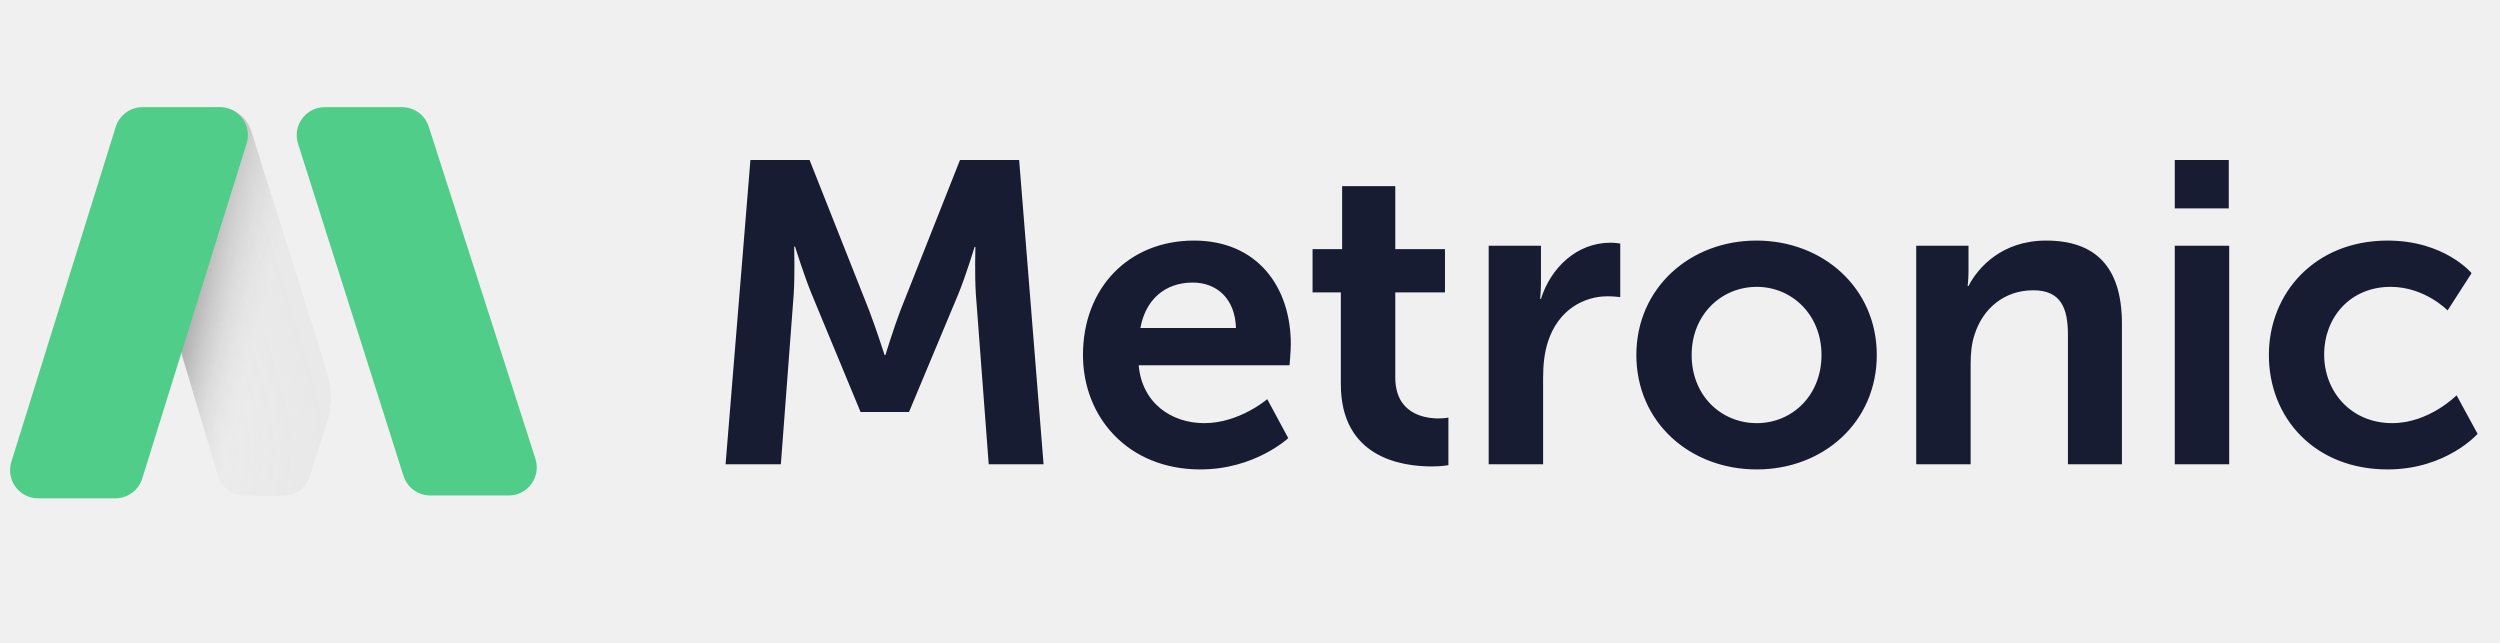
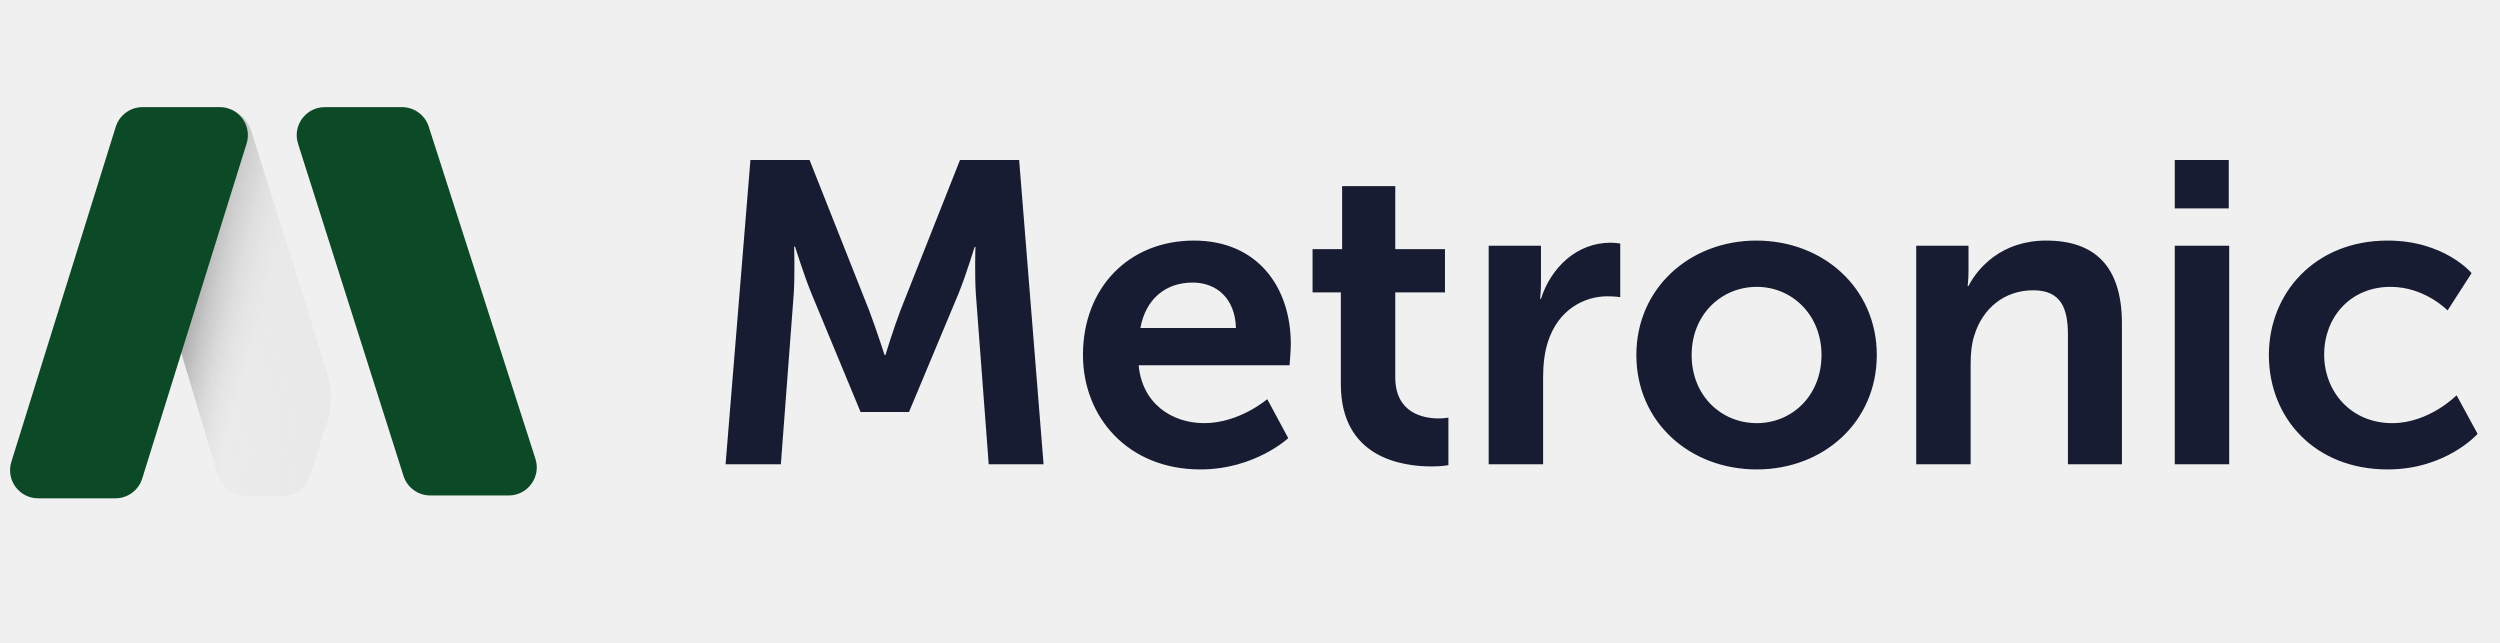
<svg xmlns="http://www.w3.org/2000/svg" width="140" height="36" viewBox="0 0 140 36" fill="none">
  <path d="M40.632 26H43.728L44.448 16.472C44.52 15.344 44.472 13.808 44.472 13.808H44.52C44.52 13.808 45.048 15.488 45.456 16.472L48.192 23.072H50.904L53.664 16.472C54.072 15.488 54.576 13.832 54.576 13.832H54.624C54.624 13.832 54.576 15.344 54.648 16.472L55.368 26H58.44L57.072 8.96H53.76L50.424 17.384C50.04 18.392 49.584 19.88 49.584 19.88H49.536C49.536 19.88 49.056 18.392 48.672 17.384L45.336 8.96H42.024L40.632 26ZM60.646 19.88C60.646 23.36 63.166 26.288 67.222 26.288C70.27 26.288 72.142 24.536 72.142 24.536L70.966 22.352C70.966 22.352 69.406 23.696 67.438 23.696C65.614 23.696 63.958 22.592 63.766 20.456H72.214C72.214 20.456 72.286 19.64 72.286 19.28C72.286 16.04 70.39 13.472 66.862 13.472C63.214 13.472 60.646 16.112 60.646 19.88ZM63.862 18.368C64.15 16.784 65.23 15.824 66.79 15.824C68.134 15.824 69.166 16.712 69.214 18.368H63.862ZM75.087 21.512C75.087 25.616 78.471 26.12 80.175 26.12C80.751 26.12 81.111 26.048 81.111 26.048V23.384C81.111 23.384 80.895 23.432 80.559 23.432C79.719 23.432 78.135 23.144 78.135 21.128V16.376H80.919V13.952H78.135V10.424H75.159V13.952H73.503V16.376H75.087V21.512ZM83.366 26H86.414V21.152C86.414 20.432 86.486 19.76 86.678 19.16C87.254 17.336 88.718 16.592 90.014 16.592C90.422 16.592 90.734 16.64 90.734 16.64V13.64C90.734 13.64 90.47 13.592 90.182 13.592C88.31 13.592 86.846 14.984 86.294 16.736H86.246C86.246 16.736 86.294 16.328 86.294 15.872V13.76H83.366V26ZM91.636 19.88C91.636 23.648 94.636 26.288 98.38 26.288C102.1 26.288 105.1 23.648 105.1 19.88C105.1 16.136 102.1 13.472 98.356 13.472C94.636 13.472 91.636 16.136 91.636 19.88ZM94.732 19.88C94.732 17.624 96.388 16.064 98.38 16.064C100.348 16.064 102.004 17.624 102.004 19.88C102.004 22.16 100.348 23.696 98.38 23.696C96.388 23.696 94.732 22.16 94.732 19.88ZM107.308 26H110.356V20.384C110.356 19.808 110.404 19.256 110.572 18.752C111.028 17.288 112.228 16.256 113.86 16.256C115.42 16.256 115.804 17.264 115.804 18.752V26H118.828V18.128C118.828 14.888 117.292 13.472 114.58 13.472C112.108 13.472 110.764 14.984 110.236 16.016H110.188C110.188 16.016 110.236 15.632 110.236 15.176V13.76H107.308V26ZM121.787 11.672H124.811V8.96H121.787V11.672ZM121.787 26H124.835V13.76H121.787V26ZM127.057 19.88C127.057 23.432 129.649 26.288 133.705 26.288C136.993 26.288 138.745 24.296 138.745 24.296L137.569 22.136C137.569 22.136 136.033 23.696 133.969 23.696C131.641 23.696 130.153 21.92 130.153 19.856C130.153 17.768 131.617 16.064 133.873 16.064C135.793 16.064 137.065 17.384 137.065 17.384L138.409 15.296C138.409 15.296 136.897 13.472 133.705 13.472C129.649 13.472 127.057 16.4 127.057 19.88Z" fill="#181C32" />
  <g clip-path="url(#clip0_8670_2703)">
-     <path d="M24.009 7.091L29.984 25.694C30.309 26.708 29.553 27.746 28.488 27.746H24.094C23.41 27.746 22.804 27.303 22.596 26.65L16.69 8.047C16.368 7.034 17.124 6 18.187 6H22.513C23.196 6 23.8 6.441 24.009 7.091Z" fill="#50CD89" />
+     <path d="M24.009 7.091L29.984 25.694C30.309 26.708 29.553 27.746 28.488 27.746H24.094C23.41 27.746 22.804 27.303 22.596 26.65L16.69 8.047C16.368 7.034 17.124 6 18.187 6H22.513C23.196 6 23.8 6.441 24.009 7.091Z" fill="#0c4926" />
    <g filter="url(#filter0_i_8670_2703)">
      <path d="M18.287 20.85L14.074 7.355C13.822 6.549 13.076 6 12.232 6C11.204 6 10.356 6.806 10.304 7.832L9.79 17.919C9.771 18.277 9.815 18.636 9.918 18.98L12.205 26.625C12.404 27.29 13.016 27.746 13.71 27.746H15.836C16.52 27.746 17.125 27.304 17.333 26.652L18.279 23.687C18.573 22.765 18.576 21.774 18.287 20.85Z" fill="#ECECEC" />
      <path d="M18.287 20.85L14.074 7.355C13.822 6.549 13.076 6 12.232 6C11.204 6 10.356 6.806 10.304 7.832L9.79 17.919C9.771 18.277 9.815 18.636 9.918 18.98L12.205 26.625C12.404 27.29 13.016 27.746 13.71 27.746H15.836C16.52 27.746 17.125 27.304 17.333 26.652L18.279 23.687C18.573 22.765 18.576 21.774 18.287 20.85Z" fill="url(#paint0_linear_8670_2703)" />
    </g>
-     <path d="M7.982 6H12.309C13.368 6 14.124 7.027 13.809 8.039L7.963 26.801C7.758 27.457 7.15 27.905 6.463 27.905H2.136C1.076 27.905 0.32 26.878 0.635 25.866L6.481 7.104C6.686 6.447 7.294 6 7.982 6Z" fill="#50CD89" />
+     <path d="M7.982 6H12.309C13.368 6 14.124 7.027 13.809 8.039L7.963 26.801C7.758 27.457 7.15 27.905 6.463 27.905H2.136C1.076 27.905 0.32 26.878 0.635 25.866L6.481 7.104C6.686 6.447 7.294 6 7.982 6Z" fill="#0c4926" />
  </g>
  <defs>
    <filter id="filter0_i_8670_2703" x="5.786" y="6" width="12.716" height="24.746" filterUnits="userSpaceOnUse" color-interpolation-filters="sRGB">
      <feFlood flood-opacity="0" result="BackgroundImageFix" />
      <feBlend mode="normal" in="SourceGraphic" in2="BackgroundImageFix" result="shape" />
      <feColorMatrix in="SourceAlpha" type="matrix" values="0 0 0 0 0 0 0 0 0 0 0 0 0 0 0 0 0 0 127 0" result="hardAlpha" />
      <feOffset dx="-4" dy="3" />
      <feGaussianBlur stdDeviation="2" />
      <feComposite in2="hardAlpha" operator="arithmetic" k2="-1" k3="1" />
      <feColorMatrix type="matrix" values="0 0 0 0 0.904 0 0 0 0 0.893 0 0 0 0 0.893 0 0 0 0.4 0" />
      <feBlend mode="normal" in2="shape" result="effect1_innerShadow_8670_2703" />
    </filter>
    <linearGradient id="paint0_linear_8670_2703" x1="11.393" y1="15.625" x2="15.911" y2="16.804" gradientUnits="userSpaceOnUse">
      <stop stop-opacity="0.25" />
      <stop offset="0.911" stop-color="white" stop-opacity="0" />
    </linearGradient>
    <clipPath id="clip0_8670_2703">
      <rect width="30.643" height="22" fill="white" transform="translate(0 6)" />
    </clipPath>
  </defs>
</svg>
